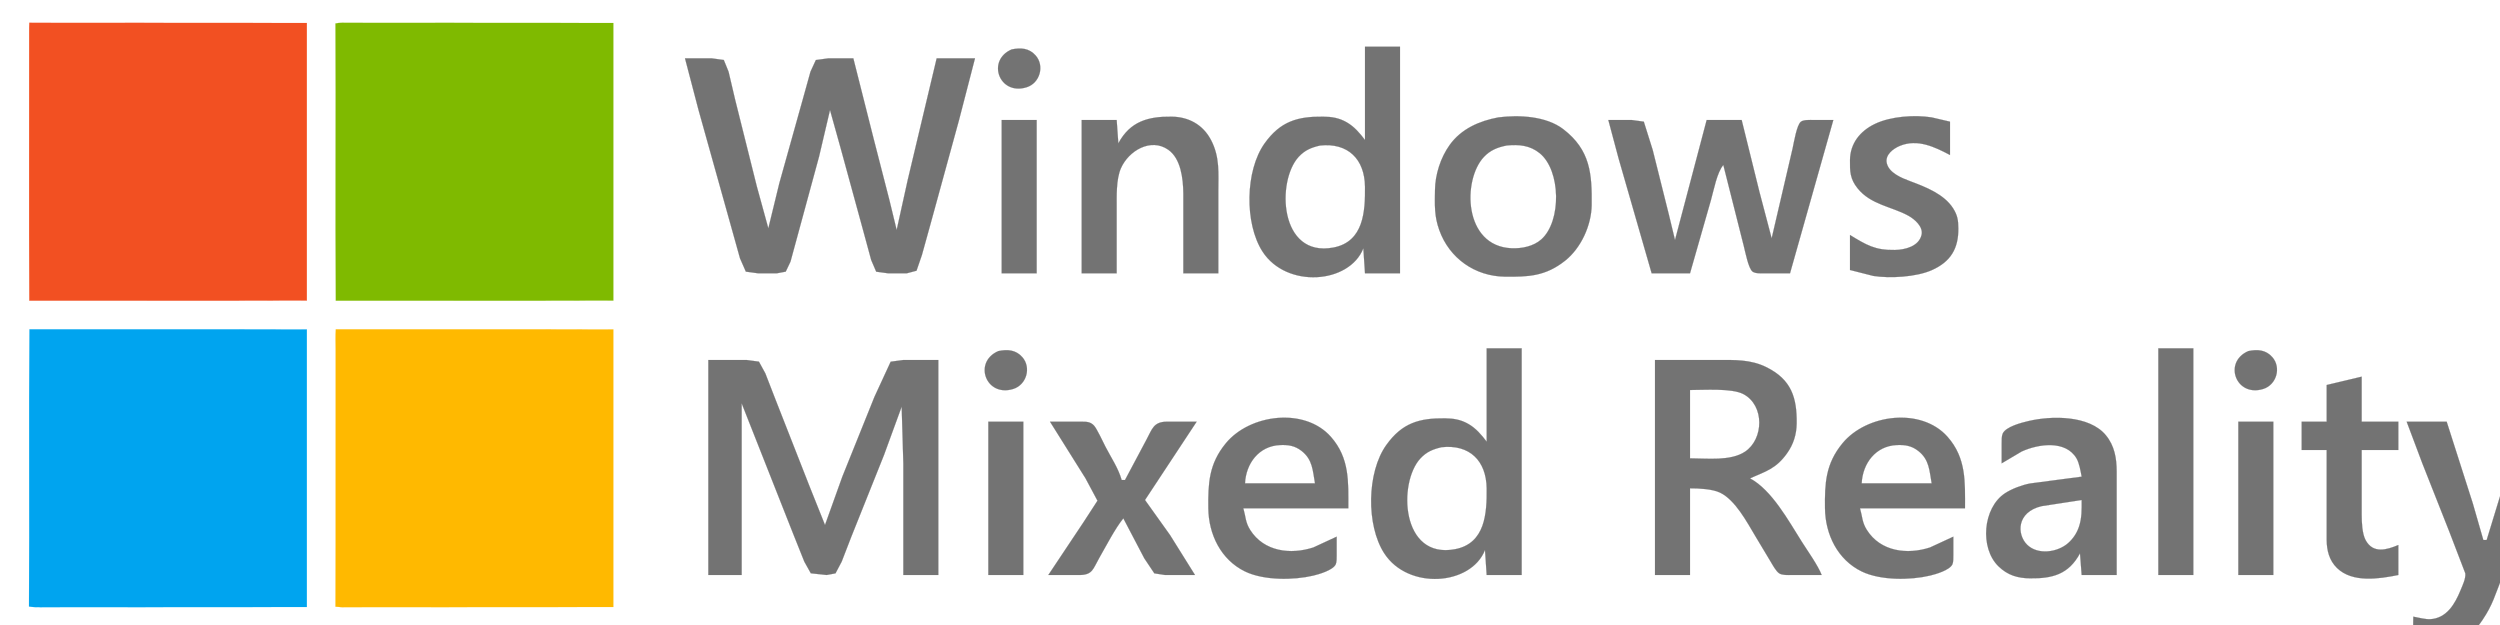
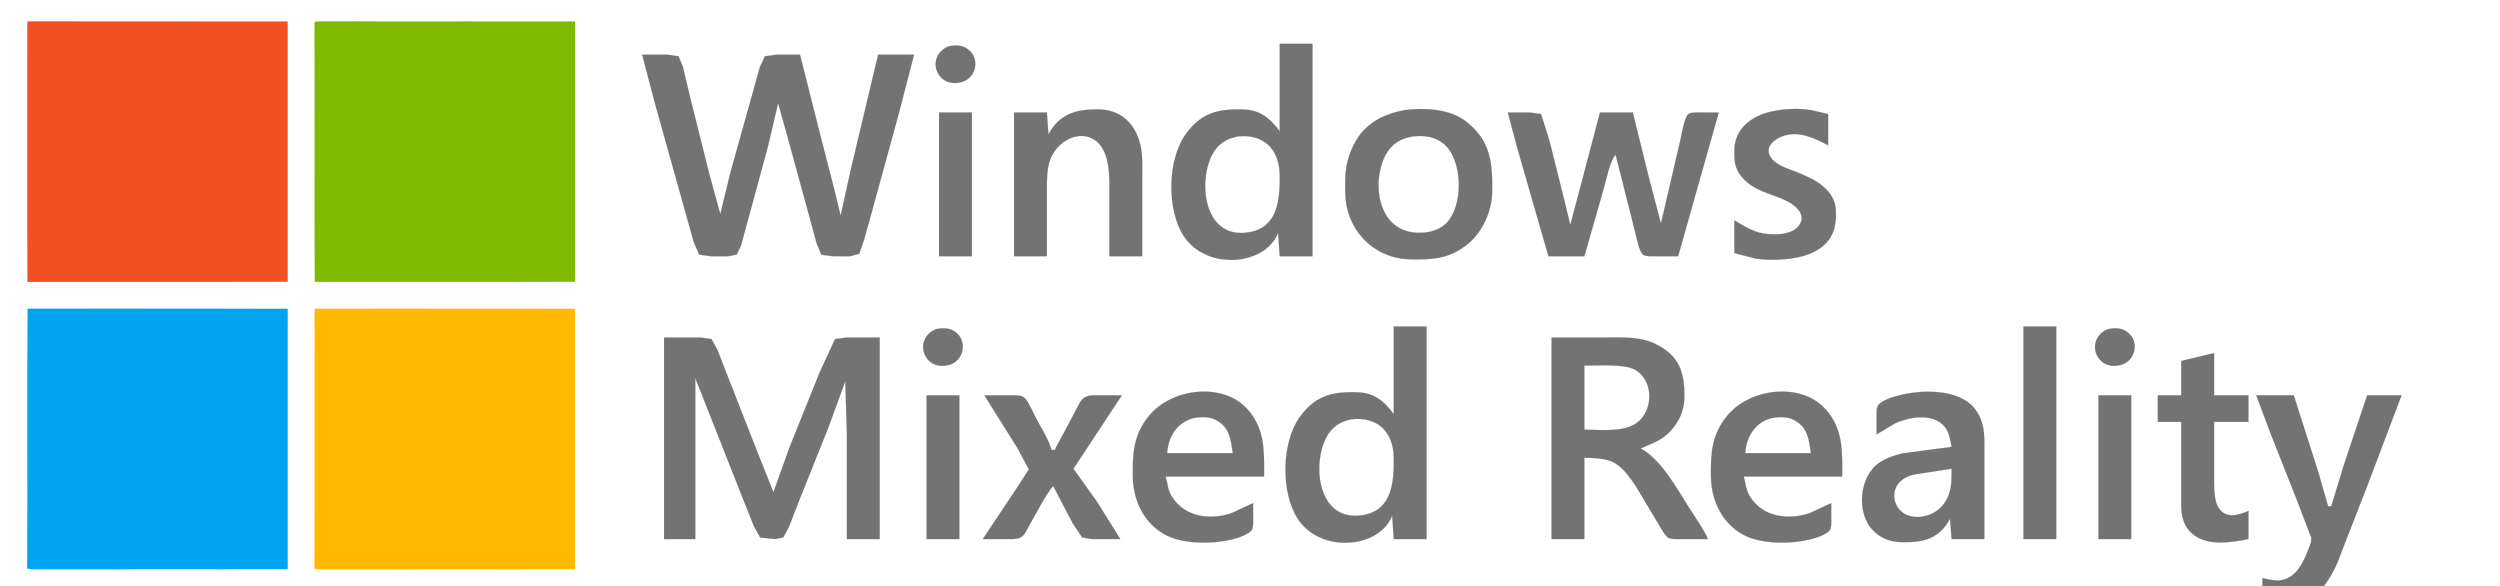
- <svg xmlns="http://www.w3.org/2000/svg" viewBox="-10 0 1500 375">
+ <svg xmlns="http://www.w3.org/2000/svg" viewBox="-10 0 1600 375">
  <path fill="#F25022" stroke="#F25022" stroke-width=".094" d="M7.5 19c0-1.7 0-3.5.1-5.3 55.5.1 111 0 166.5.1v166.5c-55.5.2-111 0-166.5.1-.3-53.8 0-107.6-.1-161.4z" />
  <path fill="#7FBA00" stroke="#7FBA00" stroke-width=".094" d="M191.3 14.1c1.2-.3 2.4-.4 3.7-.4 54.3.1 108.7 0 163 .1v166.5c-55.5.2-111 0-166.5.1-.4-55.4.1-110.9-.2-166.3z" />
  <path fill="#00A4EF" stroke="#00A4EF" stroke-width=".094" d="M7.4 363.9c.4-55.4-.2-110.9.3-166.3 55.4.1 110.9-.1 166.4.1v166.5c-53.4.1-106.7 0-160.1.1-2.2 0-4.4 0-6.6-.4z" />
  <path fill="#FFB900" stroke="#FFB900" stroke-width=".094" d="M191.4 209.9c0-4.1-.2-8.2.1-12.3 55.5.1 111-.1 166.5.1v166.5c-54.3.1-108.7 0-163 .1-1.3-.1-2.5-.2-3.7-.3.2-51.4 0-102.7.1-154.1z" />
  <path id="wmr" fill="#737373" stroke="#737373" stroke-width=".094" d="M 830.00,28.00            C 830.00,28.00 830.00,164.00 830.00,164.00              830.00,164.00 809.00,164.00 809.00,164.00              809.00,164.00 808.00,149.00 808.00,149.00              799.66,170.30 761.92,173.18 747.55,151.00              736.64,134.17 737.08,102.35 748.79,86.00              758.29,72.72 768.63,69.82 784.00,70.00              789.15,70.06 793.45,70.76 798.00,73.36              802.58,75.99 805.86,79.85 809.00,84.00              809.00,84.00 809.00,28.00 809.00,28.00              809.00,28.00 830.00,28.00 830.00,28.00 Z            M 611.43,33.33            C 616.83,39.53 613.96,49.84 606.00,52.35              589.51,57.54 581.77,36.19 597.00,29.65              602.44,28.53 607.51,28.82 611.43,33.33 Z            M 417.00,35.00            C 417.00,35.00 424.28,35.99 424.28,35.99              424.28,35.99 427.13,43.00 427.13,43.00              427.13,43.00 431.13,60.00 431.13,60.00              431.13,60.00 444.13,112.00 444.13,112.00              444.13,112.00 451.00,137.00 451.00,137.00              451.00,137.00 457.58,110.00 457.58,110.00              457.58,110.00 472.12,58.00 472.12,58.00              472.12,58.00 476.29,43.00 476.29,43.00              476.29,43.00 479.51,36.02 479.51,36.02              479.51,36.02 487.00,35.00 487.00,35.00              487.00,35.00 502.00,35.00 502.00,35.00              502.00,35.00 514.12,83.00 514.12,83.00              514.12,83.00 523.63,120.00 523.63,120.00              523.63,120.00 528.00,138.00 528.00,138.00              528.00,138.00 534.63,108.00 534.63,108.00              534.63,108.00 552.00,35.00 552.00,35.00              552.00,35.00 575.00,35.00 575.00,35.00              575.00,35.00 565.42,72.00 565.42,72.00              565.42,72.00 548.42,134.00 548.42,134.00              548.42,134.00 543.15,153.00 543.15,153.00              543.15,153.00 539.91,162.43 539.91,162.43              539.91,162.43 534.00,164.00 534.00,164.00              534.00,164.00 523.00,164.00 523.00,164.00              523.00,164.00 515.72,163.01 515.72,163.01              515.72,163.01 512.71,156.00 512.71,156.00              512.71,156.00 508.37,140.00 508.37,140.00              508.37,140.00 494.42,89.00 494.42,89.00              494.42,89.00 488.00,66.00 488.00,66.00              488.00,66.00 481.42,94.00 481.42,94.00              481.42,94.00 468.37,142.00 468.37,142.00              468.37,142.00 464.29,157.00 464.29,157.00              464.29,157.00 461.44,162.98 461.44,162.98              461.44,162.98 456.00,164.00 456.00,164.00              456.00,164.00 445.00,164.00 445.00,164.00              445.00,164.00 437.51,162.98 437.51,162.98              437.51,162.98 434.00,155.00 434.00,155.00              434.00,155.00 428.42,135.00 428.42,135.00              428.42,135.00 409.12,66.00 409.12,66.00              409.12,66.00 401.00,35.00 401.00,35.00              401.00,35.00 417.00,35.00 417.00,35.00 Z            M 693.00,70.00            C 703.21,70.13 711.77,74.79 716.60,84.00              721.99,94.28 721.00,103.91 721.00,115.00              721.00,115.00 721.00,164.00 721.00,164.00              721.00,164.00 700.00,164.00 700.00,164.00              700.00,164.00 700.00,116.00 700.00,116.00              699.90,107.35 698.60,95.21 690.96,89.85              680.45,82.47 667.09,90.52 662.53,101.00              659.63,107.68 660.00,117.77 660.00,125.00              660.00,125.00 660.00,164.00 660.00,164.00              660.00,164.00 639.00,164.00 639.00,164.00              639.00,164.00 639.00,72.00 639.00,72.00              639.00,72.00 660.00,72.00 660.00,72.00              660.00,72.00 661.00,86.00 661.00,86.00              668.14,72.70 679.08,69.84 693.00,70.00 Z            M 928.00,77.53            C 944.21,90.00 945.22,104.31 945.00,123.00              944.85,135.21 938.61,148.89 929.00,156.48              917.30,165.73 907.11,166.16 893.00,166.00              875.02,165.79 859.62,155.02 853.55,138.00              850.48,129.42 850.90,122.89 851.00,114.00              851.11,104.73 854.37,94.55 859.79,87.00              866.76,77.28 877.58,72.57 889.00,70.44              901.41,68.85 917.75,69.64 928.00,77.53 Z            M 1127.00,149.99            C 1133.05,149.85 1141.24,147.86 1142.92,141.00              1144.12,136.10 1138.81,131.51 1135.00,129.41              1124.99,123.91 1112.45,122.86 1104.53,112.96              1100.01,107.32 1099.92,102.84 1100.00,96.00              1100.13,85.97 1106.11,78.58 1115.00,74.33              1124.47,69.79 1138.69,68.81 1149.00,70.44              1149.00,70.44 1160.00,73.00 1160.00,73.00              1160.00,73.00 1160.00,93.00 1160.00,93.00              1150.84,88.16 1140.51,83.18 1130.00,87.48              1125.93,89.15 1120.84,92.94 1122.08,98.00              1123.49,103.78 1131.01,106.82 1136.00,108.68              1145.21,112.12 1156.39,116.39 1161.87,125.00              1164.53,129.19 1164.95,132.18 1165.00,137.00              1165.12,149.15 1160.39,157.10 1149.00,162.12              1139.72,166.22 1123.97,167.12 1114.00,165.56              1114.00,165.56 1100.00,162.00 1100.00,162.00              1100.00,162.00 1100.00,141.00 1100.00,141.00              1109.78,146.96 1115.14,150.26 1127.00,149.99 Z            M 612.00,72.00            C 612.00,72.00 612.00,164.00 612.00,164.00              612.00,164.00 591.00,164.00 591.00,164.00              591.00,164.00 591.00,72.00 591.00,72.00              591.00,72.00 612.00,72.00 612.00,72.00 Z            M 969.00,72.00            C 969.00,72.00 976.28,72.99 976.28,72.99              976.28,72.99 981.63,90.00 981.63,90.00              981.63,90.00 991.13,128.00 991.13,128.00              991.13,128.00 995.00,144.00 995.00,144.00              995.00,144.00 1014.00,72.00 1014.00,72.00              1014.00,72.00 1035.00,72.00 1035.00,72.00              1035.00,72.00 1045.63,115.00 1045.63,115.00              1045.63,115.00 1053.00,143.00 1053.00,143.00              1053.00,143.00 1065.58,89.00 1065.58,89.00              1066.32,85.65 1068.05,74.87 1070.56,73.02              1072.26,71.77 1075.92,72.00 1078.00,72.00              1078.00,72.00 1090.00,72.00 1090.00,72.00              1090.00,72.00 1064.00,164.00 1064.00,164.00              1064.00,164.00 1049.00,164.00 1049.00,164.00              1046.91,164.00 1043.27,164.23 1041.56,162.98              1039.07,161.15 1037.21,151.25 1036.37,148.00              1036.37,148.00 1024.00,99.00 1024.00,99.00              1020.16,103.49 1018.27,114.06 1016.58,120.00              1016.58,120.00 1004.00,164.00 1004.00,164.00              1004.00,164.00 981.00,164.00 981.00,164.00              981.00,164.00 961.14,95.00 961.14,95.00              961.14,95.00 955.00,72.00 955.00,72.00              955.00,72.00 969.00,72.00 969.00,72.00 Z            M 769.21,94.09            C 755.85,108.52 757.45,154.69 790.00,148.53              808.28,145.08 809.17,126.74 809.00,112.00              808.80,95.43 798.73,85.50 782.00,87.32              776.80,88.50 772.93,90.08 769.21,94.09 Z            M 880.33,94.18            C 867.46,107.84 867.93,147.78 897.00,148.96              903.12,149.21 910.12,147.81 914.82,143.61              926.96,132.76 926.57,102.29 913.83,91.93              907.94,87.14 901.26,86.58 894.00,87.30              888.61,88.35 884.20,90.08 880.33,94.18 Z            M 903.00,209.00            C 903.00,209.00 903.00,345.00 903.00,345.00              903.00,345.00 882.00,345.00 882.00,345.00              882.00,345.00 881.00,330.00 881.00,330.00              872.66,351.30 834.92,354.18 820.55,332.00              809.64,315.17 810.08,283.35 821.79,267.00              831.29,253.72 841.63,250.82 857.00,251.00              862.15,251.06 866.45,251.76 871.00,254.36              875.58,256.99 878.86,260.85 882.00,265.00              882.00,265.00 882.00,209.00 882.00,209.00              882.00,209.00 903.00,209.00 903.00,209.00 Z            M 1306.00,209.00            C 1306.00,209.00 1306.00,345.00 1306.00,345.00              1306.00,345.00 1285.00,345.00 1285.00,345.00              1285.00,345.00 1285.00,209.00 1285.00,209.00              1285.00,209.00 1306.00,209.00 1306.00,209.00 Z            M 603.43,214.33            C 608.83,220.53 605.96,230.84 598.00,233.35              581.51,238.54 573.77,217.19 589.00,210.65              594.44,209.53 599.51,209.82 603.43,214.33 Z            M 1353.43,214.33            C 1358.83,220.53 1355.96,230.84 1348.00,233.35              1331.51,238.54 1323.77,217.19 1339.00,210.65              1344.44,209.53 1349.51,209.82 1353.43,214.33 Z            M 438.00,216.00            C 438.00,216.00 445.35,216.99 445.35,216.99              445.35,216.99 449.19,224.00 449.19,224.00              449.19,224.00 455.40,240.00 455.40,240.00              455.40,240.00 475.80,292.00 475.80,292.00              475.80,292.00 485.00,315.00 485.00,315.00              485.00,315.00 495.40,286.00 495.40,286.00              495.40,286.00 514.72,238.00 514.72,238.00              514.72,238.00 524.41,217.02 524.41,217.02              524.41,217.02 532.00,216.00 532.00,216.00              532.00,216.00 553.00,216.00 553.00,216.00              553.00,216.00 553.00,345.00 553.00,345.00              553.00,345.00 532.00,345.00 532.00,345.00              532.00,345.00 532.00,278.00 532.00,278.00              532.00,278.00 531.00,244.00 531.00,244.00              531.00,244.00 520.40,273.00 520.40,273.00              520.40,273.00 500.80,322.00 500.80,322.00              500.80,322.00 495.00,337.00 495.00,337.00              495.00,337.00 491.30,344.01 491.30,344.01              491.30,344.01 486.00,345.00 486.00,345.00              486.00,345.00 476.50,343.98 476.50,343.98              476.50,343.98 472.60,337.00 472.60,337.00              472.60,337.00 465.80,320.00 465.80,320.00              465.80,320.00 435.00,242.00 435.00,242.00              435.00,242.00 435.00,345.00 435.00,345.00              435.00,345.00 415.00,345.00 415.00,345.00              415.00,345.00 415.00,216.00 415.00,216.00              415.00,216.00 438.00,216.00 438.00,216.00 Z            M 1020.00,216.00            C 1030.49,216.00 1040.24,215.50 1050.00,220.38              1064.87,227.81 1068.18,238.63 1068.00,254.00              1067.92,260.62 1066.09,266.57 1062.21,272.00              1055.61,281.25 1049.57,282.78 1040.00,287.00              1053.12,294.04 1063.16,312.55 1071.05,325.00              1074.55,330.51 1080.81,339.28 1083.00,345.00              1083.00,345.00 1065.00,345.00 1065.00,345.00              1062.76,345.00 1059.44,345.24 1057.53,344.01              1055.62,342.78 1053.60,339.00 1052.40,337.00              1052.40,337.00 1043.40,322.00 1043.40,322.00              1038.26,313.43 1031.24,299.99 1022.00,295.57              1017.32,293.33 1009.19,293.00 1004.00,293.00              1004.00,293.00 1004.00,345.00 1004.00,345.00              1004.00,345.00 983.00,345.00 983.00,345.00              983.00,345.00 983.00,216.00 983.00,216.00              983.00,216.00 1020.00,216.00 1020.00,216.00 Z            M 1407.00,226.00            C 1407.00,226.00 1407.00,253.00 1407.00,253.00              1407.00,253.00 1429.00,253.00 1429.00,253.00              1429.00,253.00 1429.00,270.00 1429.00,270.00              1429.00,270.00 1407.00,270.00 1407.00,270.00              1407.00,270.00 1407.00,309.00 1407.00,309.00              1407.01,313.31 1407.28,320.12 1409.31,323.96              1413.81,332.46 1422.11,329.90 1429.00,327.00              1429.00,327.00 1429.00,345.00 1429.00,345.00              1417.58,347.30 1401.48,349.87 1392.19,340.79              1387.53,336.24 1386.08,330.28 1386.00,324.00              1386.00,324.00 1386.00,270.00 1386.00,270.00              1386.00,270.00 1371.00,270.00 1371.00,270.00              1371.00,270.00 1371.00,253.00 1371.00,253.00              1371.00,253.00 1386.00,253.00 1386.00,253.00              1386.00,253.00 1386.00,231.00 1386.00,231.00              1386.00,231.00 1407.00,226.00 1407.00,226.00 Z            M 1036.98,271.03            C 1048.30,263.53 1048.91,243.24 1036.00,236.44              1029.08,232.79 1012.30,234.00 1004.00,234.00              1004.00,234.00 1004.00,275.00 1004.00,275.00              1014.19,275.00 1028.32,276.78 1036.98,271.03 Z            M 792.00,333.00            C 791.99,334.57 792.08,337.20 791.43,338.61              789.80,342.09 781.57,344.50 778.00,345.35              766.05,348.19 748.17,348.30 737.00,342.87              722.52,335.82 715.19,320.63 715.00,305.00              714.83,289.94 715.34,278.34 725.47,266.00              739.89,248.44 772.79,244.26 788.54,262.09              799.86,274.91 799.00,289.24 799.00,305.00              799.00,305.00 736.00,305.00 736.00,305.00              737.46,309.99 737.16,313.32 740.13,318.00              748.38,331.02 764.37,332.93 778.00,328.48              778.00,328.48 792.00,322.00 792.00,322.00              792.00,322.00 792.00,333.00 792.00,333.00 Z            M 1162.00,333.00            C 1161.99,334.57 1162.08,337.20 1161.43,338.61              1159.80,342.09 1151.57,344.50 1148.00,345.35              1136.05,348.19 1118.17,348.30 1107.00,342.87              1092.52,335.82 1085.19,320.63 1085.00,305.00              1084.83,289.94 1085.34,278.34 1095.47,266.00              1109.89,248.44 1142.79,244.26 1158.54,262.09              1169.86,274.91 1169.00,289.24 1169.00,305.00              1169.00,305.00 1106.00,305.00 1106.00,305.00              1107.46,309.99 1107.16,313.32 1110.13,318.00              1118.38,331.02 1134.37,332.93 1148.00,328.48              1148.00,328.48 1162.00,322.00 1162.00,322.00              1162.00,322.00 1162.00,333.00 1162.00,333.00 Z            M 1191.00,266.00            C 1191.01,264.33 1190.94,261.74 1191.60,260.21              1193.42,256.03 1202.81,253.64 1207.00,252.65              1220.93,249.36 1243.51,249.09 1253.47,261.09              1258.76,267.45 1259.99,275.02 1260.00,283.00              1260.00,283.00 1260.00,345.00 1260.00,345.00              1260.00,345.00 1239.00,345.00 1239.00,345.00              1239.00,345.00 1238.00,332.00 1238.00,332.00              1231.16,344.74 1221.29,347.15 1208.00,347.00              1200.55,346.91 1194.59,345.14 1189.10,339.82              1177.78,328.84 1179.66,304.75 1193.00,295.96              1197.10,293.27 1203.17,291.01 1208.00,290.09              1208.00,290.09 1239.00,286.00 1239.00,286.00              1238.38,282.69 1237.59,277.88 1235.91,275.02              1229.37,263.88 1212.86,266.38 1203.00,270.90              1203.00,270.90 1191.00,278.00 1191.00,278.00              1191.00,278.00 1191.00,266.00 1191.00,266.00 Z            M 604.00,253.00            C 604.00,253.00 604.00,345.00 604.00,345.00              604.00,345.00 583.00,345.00 583.00,345.00              583.00,345.00 583.00,253.00 583.00,253.00              583.00,253.00 604.00,253.00 604.00,253.00 Z            M 639.00,253.00            C 641.98,253.06 644.16,253.00 646.37,255.31              648.12,257.15 651.83,265.23 653.26,268.00              656.66,274.59 660.95,280.82 663.00,288.00              663.00,288.00 665.00,288.00 665.00,288.00              665.00,288.00 677.77,264.00 677.77,264.00              681.35,257.41 682.01,253.15 690.00,253.00              690.00,253.00 708.00,253.00 708.00,253.00              708.00,253.00 677.00,300.00 677.00,300.00              677.00,300.00 692.00,321.00 692.00,321.00              692.00,321.00 707.00,345.00 707.00,345.00              707.00,345.00 689.00,345.00 689.00,345.00              689.00,345.00 682.61,344.01 682.61,344.01              682.61,344.01 676.58,335.00 676.58,335.00              676.58,335.00 664.00,311.00 664.00,311.00              659.05,317.09 653.52,327.85 649.42,335.00              645.85,341.22 645.60,344.87 638.00,345.00              638.00,345.00 619.00,345.00 619.00,345.00              619.00,345.00 640.33,313.00 640.33,313.00              640.33,313.00 648.49,300.42 648.49,300.42              648.49,300.42 641.31,287.00 641.31,287.00              641.31,287.00 620.00,253.00 620.00,253.00              620.00,253.00 639.00,253.00 639.00,253.00 Z            M 1354.00,253.00            C 1354.00,253.00 1354.00,345.00 1354.00,345.00              1354.00,345.00 1333.00,345.00 1333.00,345.00              1333.00,345.00 1333.00,253.00 1333.00,253.00              1333.00,253.00 1354.00,253.00 1354.00,253.00 Z            M 1458.00,253.00            C 1458.00,253.00 1473.67,302.00 1473.67,302.00              1473.67,302.00 1480.00,324.00 1480.00,324.00              1480.00,324.00 1482.00,324.00 1482.00,324.00              1482.00,324.00 1489.95,298.00 1489.95,298.00              1489.95,298.00 1505.00,253.00 1505.00,253.00              1505.00,253.00 1527.00,253.00 1527.00,253.00              1527.00,253.00 1505.42,310.00 1505.42,310.00              1505.42,310.00 1491.00,347.00 1491.00,347.00              1487.06,356.89 1485.68,362.82 1479.48,372.00              1470.82,384.83 1462.02,389.03 1447.00,389.00              1444.70,389.00 1440.59,389.38 1439.02,387.40              1437.35,385.28 1438.00,373.26 1438.00,370.00              1440.81,370.53 1445.32,371.66 1448.00,371.53              1458.07,371.04 1463.03,362.25 1466.40,354.00              1467.58,351.10 1469.54,347.13 1469.19,344.00              1469.19,344.00 1459.60,319.00 1459.60,319.00              1459.60,319.00 1443.40,278.00 1443.40,278.00              1443.40,278.00 1434.00,253.00 1434.00,253.00              1434.00,253.00 1458.00,253.00 1458.00,253.00 Z            M 770.96,270.56            C 766.92,267.40 762.97,266.82 758.00,267.04              745.38,267.59 737.59,278.03 737.00,290.00              737.00,290.00 779.00,290.00 779.00,290.00              777.63,282.41 777.65,275.79 770.96,270.56 Z            M 1140.96,270.56            C 1136.92,267.40 1132.97,266.82 1128.00,267.04              1115.38,267.59 1107.59,278.03 1107.00,290.00              1107.00,290.00 1149.00,290.00 1149.00,290.00              1147.63,282.41 1147.65,275.79 1140.96,270.56 Z            M 842.21,275.09            C 828.85,289.52 830.45,335.69 863.00,329.53              881.28,326.08 882.17,307.74 882.00,293.00              881.80,276.43 871.73,266.50 855.00,268.32              849.80,269.50 845.93,271.08 842.21,275.09 Z            M 1215.00,303.68            C 1199.85,307.23 1200.06,320.61 1206.22,326.78              1212.64,333.19 1224.63,331.45 1230.96,325.79              1233.95,323.12 1236.14,319.80 1237.40,316.00              1239.20,310.61 1239.00,305.56 1239.00,300.00              1239.00,300.00 1215.00,303.68 1215.00,303.68 Z" />
</svg>
